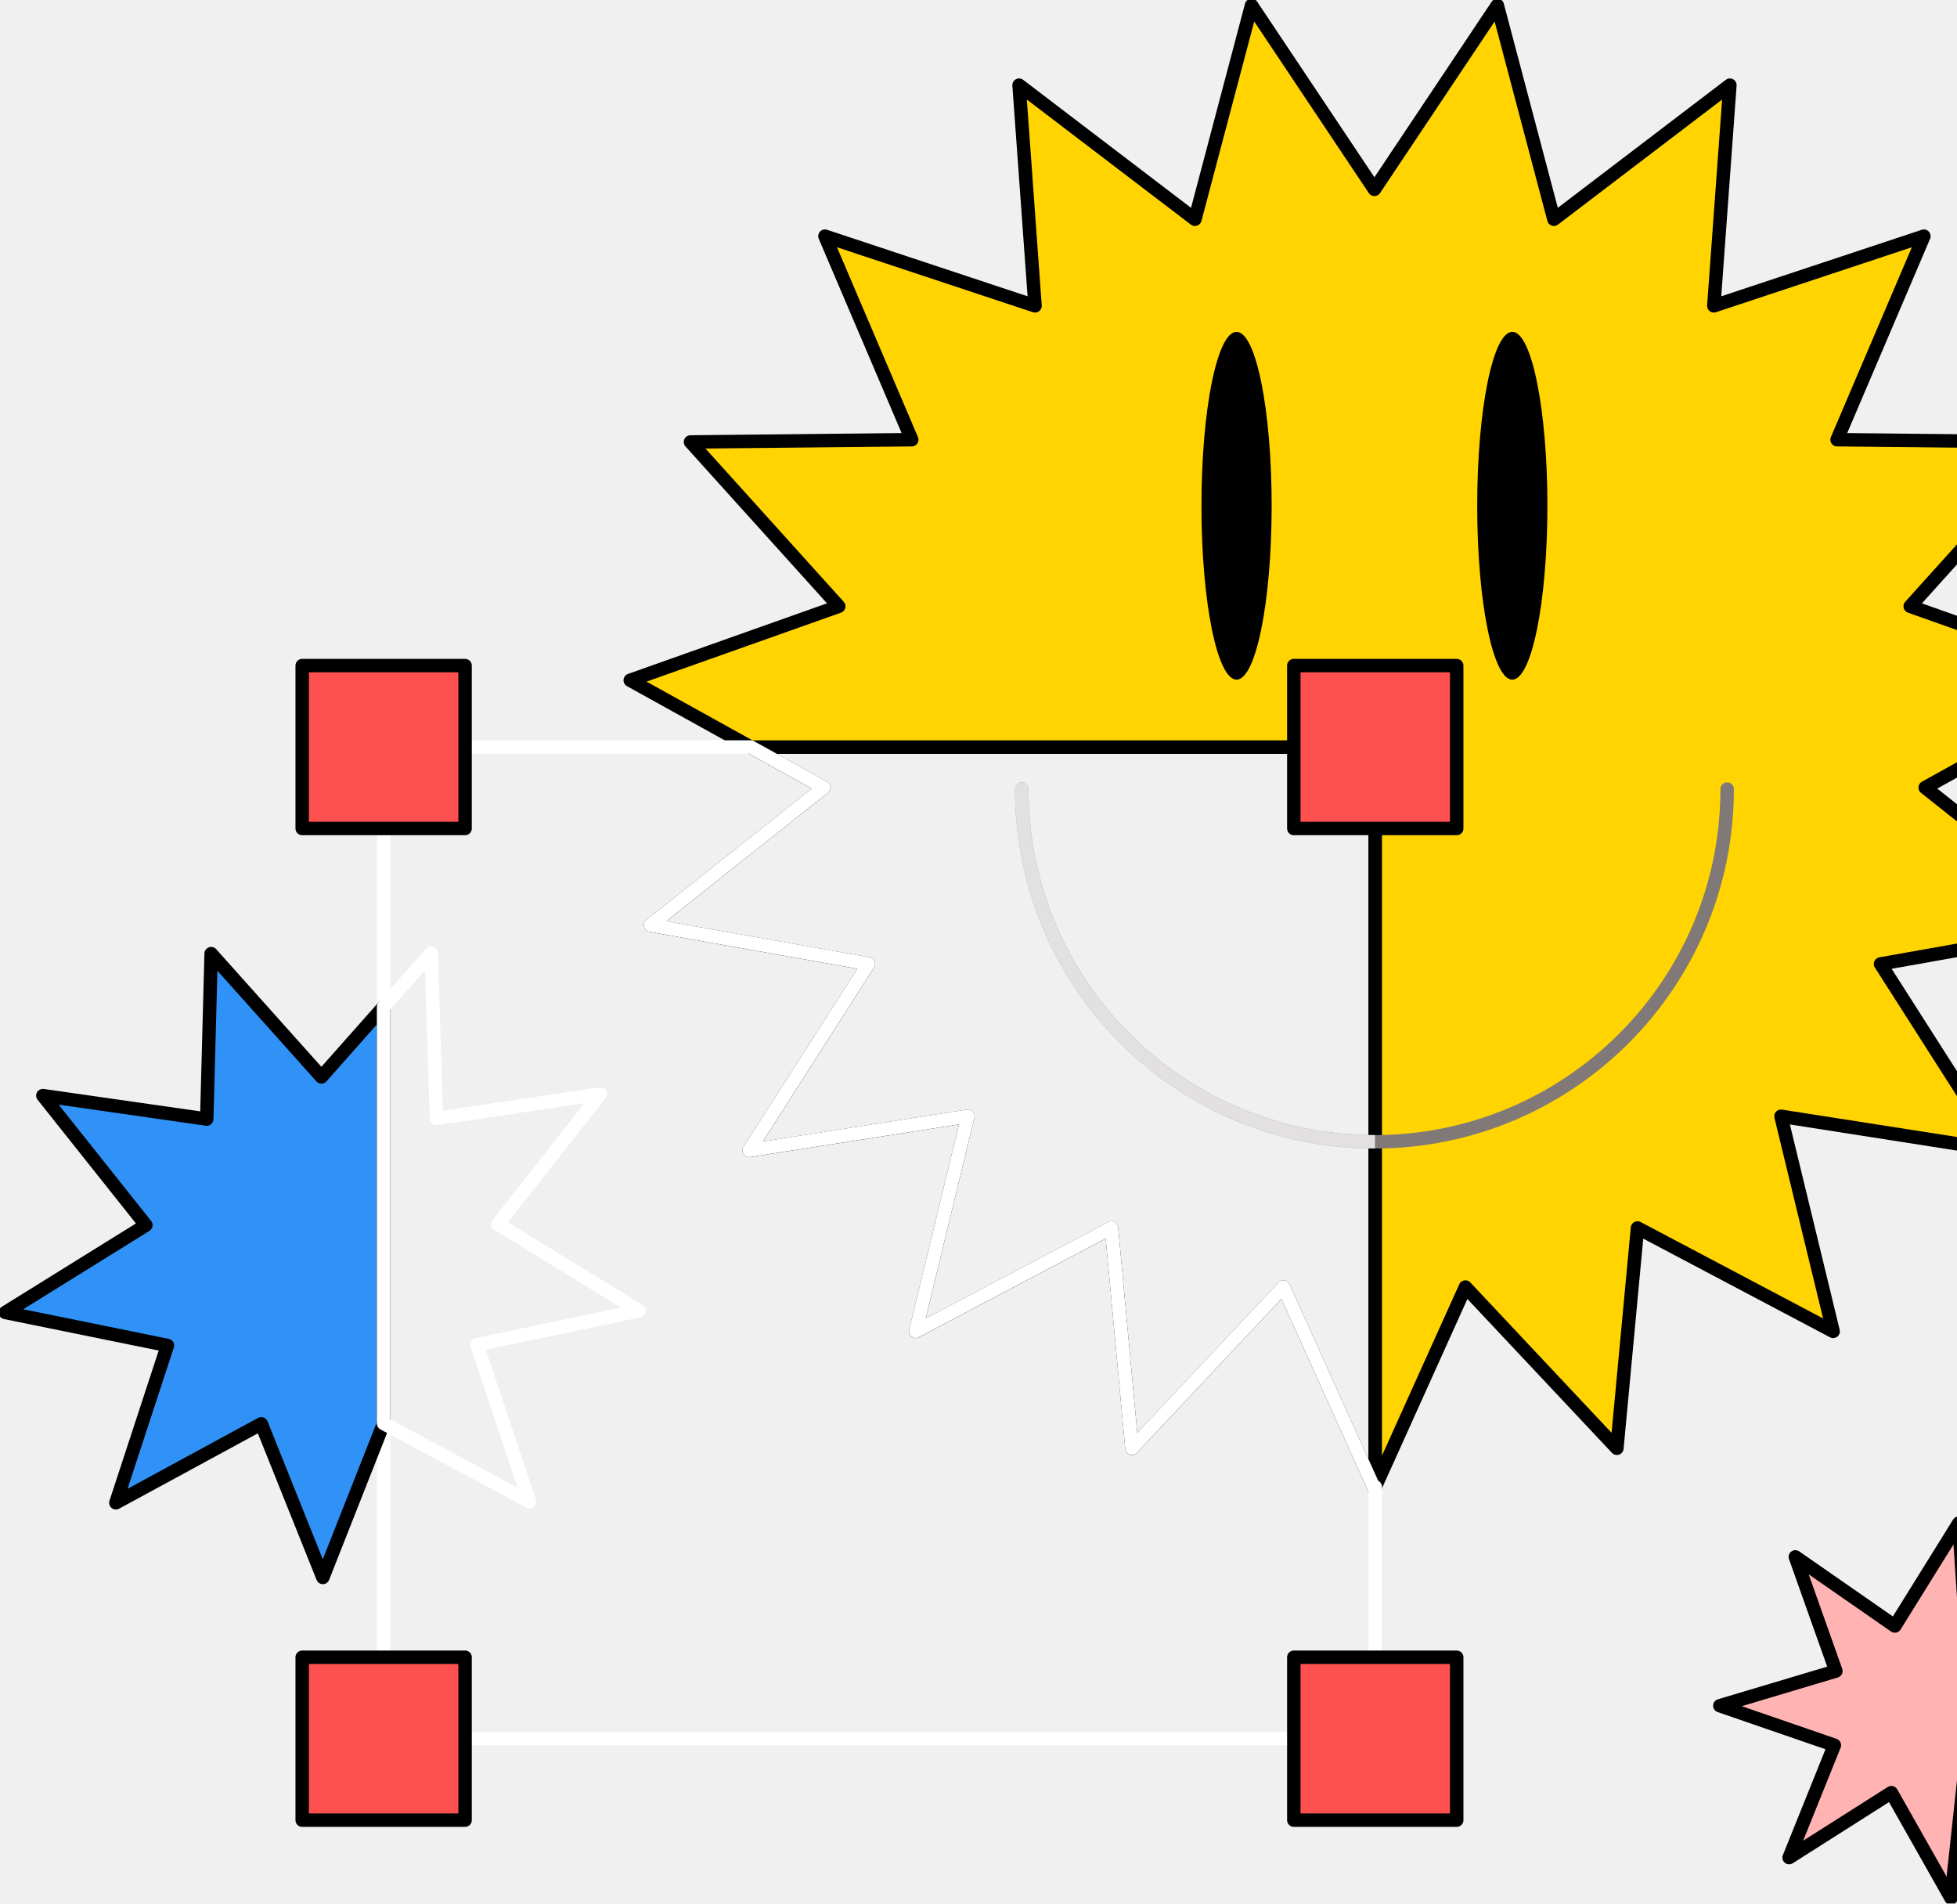
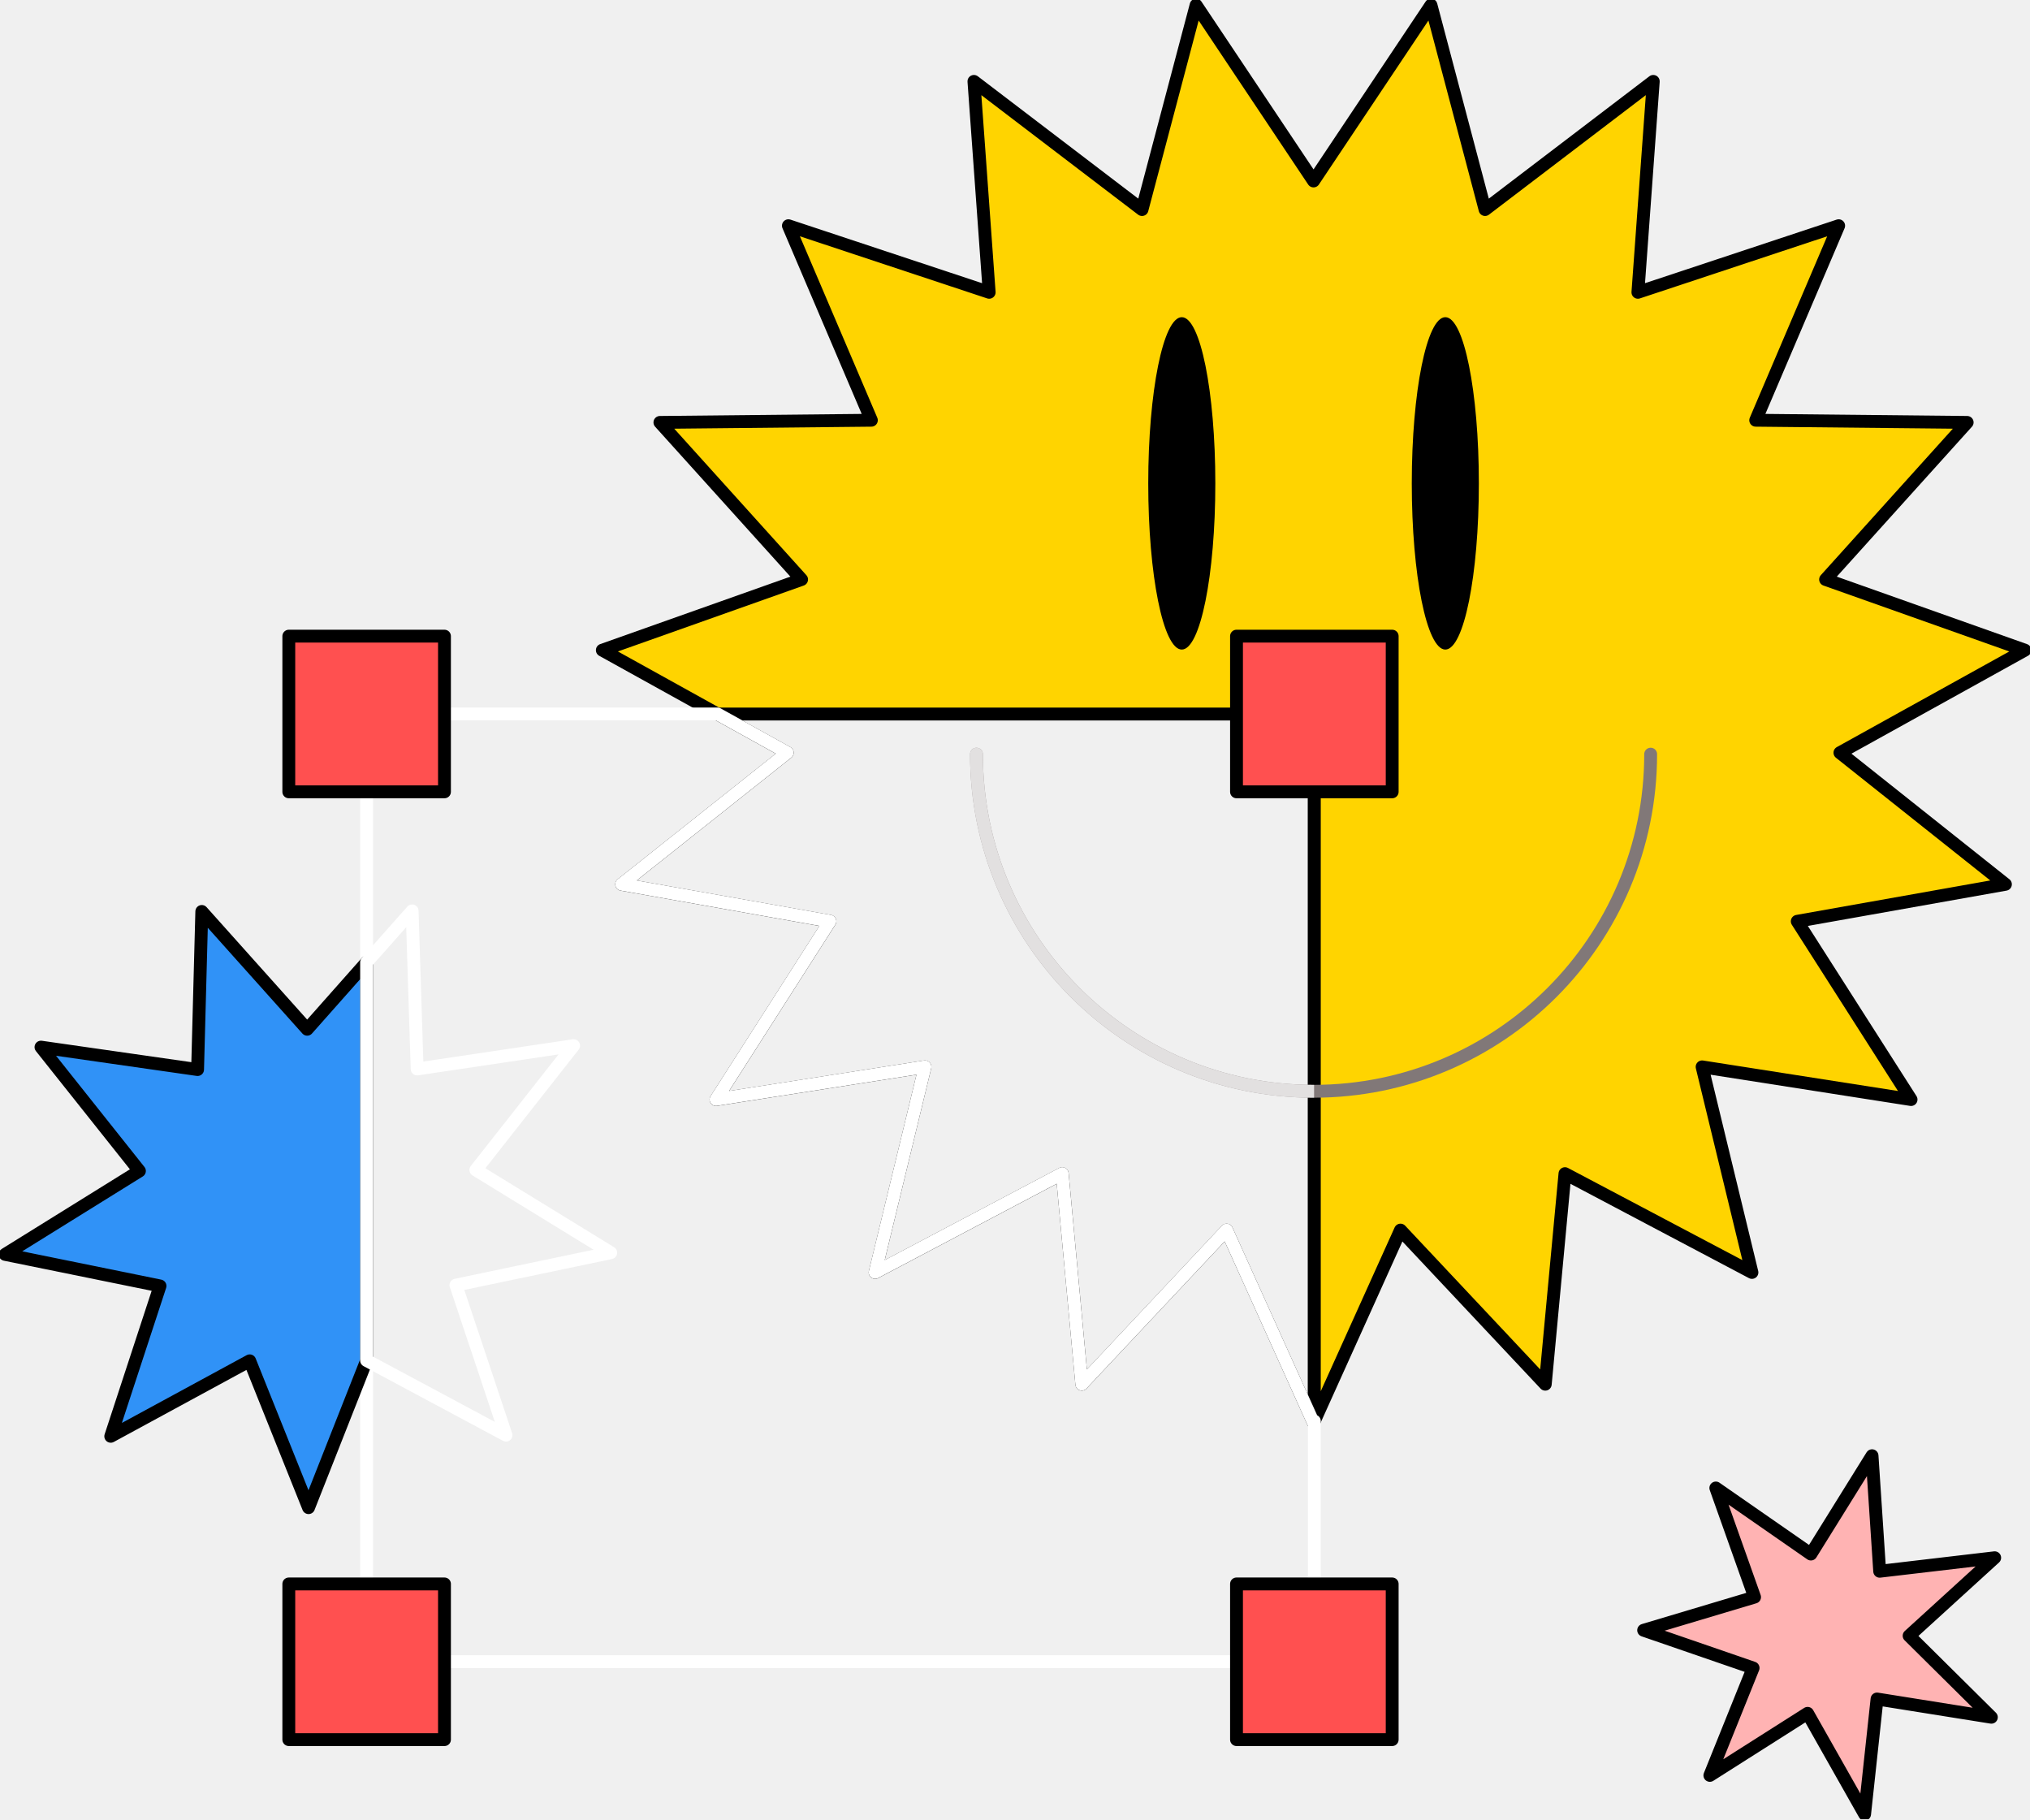
- <svg xmlns="http://www.w3.org/2000/svg" width="1019" height="991" fill="none">
+ <svg xmlns="http://www.w3.org/2000/svg" width="1106" height="991" fill="none">
  <g clip-path="url(#clip0)">
    <path d="M716.083 388.952v385.166l-.431.996-47.374-105.04-78.875 83.954-10.667-114.703-101.94 53.82 27.155-111.985-113.843 17.802 62.068-97.101-113.477-20.153 90.22-71.678-38.006-21.078h325.17z" stroke="#000" stroke-width="7" stroke-linecap="round" stroke-linejoin="round" />
    <path d="M1092.61 481.708l-113.417 20.154 62.007 97.1-113.846-17.802 27.156 111.985-101.876-53.82-10.732 114.703-78.875-83.954-46.943 104.044V388.952h-325.17L328.16 354.17l108.573-38.506-77.2-85.564 115.215-1.18-45.206-105.966 109.387 36.273-8.308-114.894 91.583 69.82L651.664 2.79l63.989 95.793 63.99-95.793 29.459 111.363 91.647-69.82-8.371 114.894 109.382-36.273-45.201 105.966 115.211 1.18-77.141 85.564 108.581 38.506-100.77 55.861 90.17 71.677z" fill="#FFD400" stroke="#000" stroke-width="7" stroke-linecap="round" stroke-linejoin="round" />
    <path d="M899.322 410.812c0 101.421-82.231 183.646-183.661 183.646s-183.653-82.225-183.653-183.646" stroke="#817878" stroke-width="7" stroke-linecap="round" stroke-linejoin="round" />
    <mask id="a" maskUnits="userSpaceOnUse" x="498" y="390" width="218" height="247">
      <path fill="#C4C4C4" d="M498.297 390.635h217.657v245.542H498.297z" />
    </mask>
    <g mask="url(#a)">
      <path d="M899.318 410.812c0 101.422-82.231 183.647-183.661 183.647s-183.653-82.225-183.653-183.647" stroke="#fff" stroke-width="7" stroke-linecap="round" stroke-linejoin="round" />
    </g>
    <path d="M643.867 353.843c10.093 0 18.274-40.532 18.274-90.531 0-49.999-8.181-90.532-18.274-90.532-10.092 0-18.273 40.533-18.273 90.532 0 49.999 8.181 90.531 18.273 90.531zm143.582 0c10.093 0 18.274-40.532 18.274-90.531 0-49.999-8.181-90.532-18.274-90.532-10.092 0-18.273 40.533-18.273 90.532 0 49.999 8.181 90.531 18.273 90.531z" fill="#000" />
    <path d="M716.083 774.095v131.077H199.734V388.921h191.172l38.014 21.086-90.228 71.678 113.477 20.145-62.069 97.101 113.852-17.794-27.164 111.977 101.94-53.82 10.668 114.711 78.875-83.955 47.374 105.033.438-.988z" stroke="#fff" stroke-width="7" stroke-linecap="round" stroke-linejoin="round" />
    <path d="M157.35 431.341h84.814v-84.808H157.35v84.808zm516.335 0H758.5v-84.808h-84.815v84.808zm0 516.291H758.5v-84.808h-84.815v84.808zm-516.335 0h84.814v-84.808H157.35v84.808z" fill="#FF5050" stroke="#000" stroke-width="7" stroke-linecap="round" stroke-linejoin="round" />
    <path d="M199.733 524.151v216.954l-31.628 80.168-32.059-79.985-75.71 41.113 26.845-81.906-84.392-17.18 73.174-45.449-53.64-67.46 85.324 12.221 2.296-86.131 57.42 64.176 32.37-36.521z" fill="#3092F7" stroke="#000" stroke-width="7" stroke-linecap="round" stroke-linejoin="round" />
    <path d="M248.408 700.057l27.283 81.722-75.957-40.674V524.152l24.804-27.959 2.726 86.123 85.261-12.715-53.266 67.707 73.485 45.083-84.336 17.666z" stroke="#fff" stroke-width="7" stroke-linecap="round" stroke-linejoin="round" />
    <path d="M986.633 846.545l33.307-53.565 4.16 62.94 62.66-7.358-46.62 42.492 44.81 44.389-62.29-9.942-6.77 62.709-31.059-54.896-53.25 33.81 23.559-58.516-59.636-20.552 60.434-18.057-21.112-59.44 51.807 35.986z" fill="#FFB3B3" stroke="#000" stroke-width="7" stroke-linecap="round" stroke-linejoin="round" />
  </g>
  <defs>
    <clipPath id="clip0">
      <path fill="#fff" d="M0 0h1106v991H0z" />
    </clipPath>
  </defs>
</svg>
